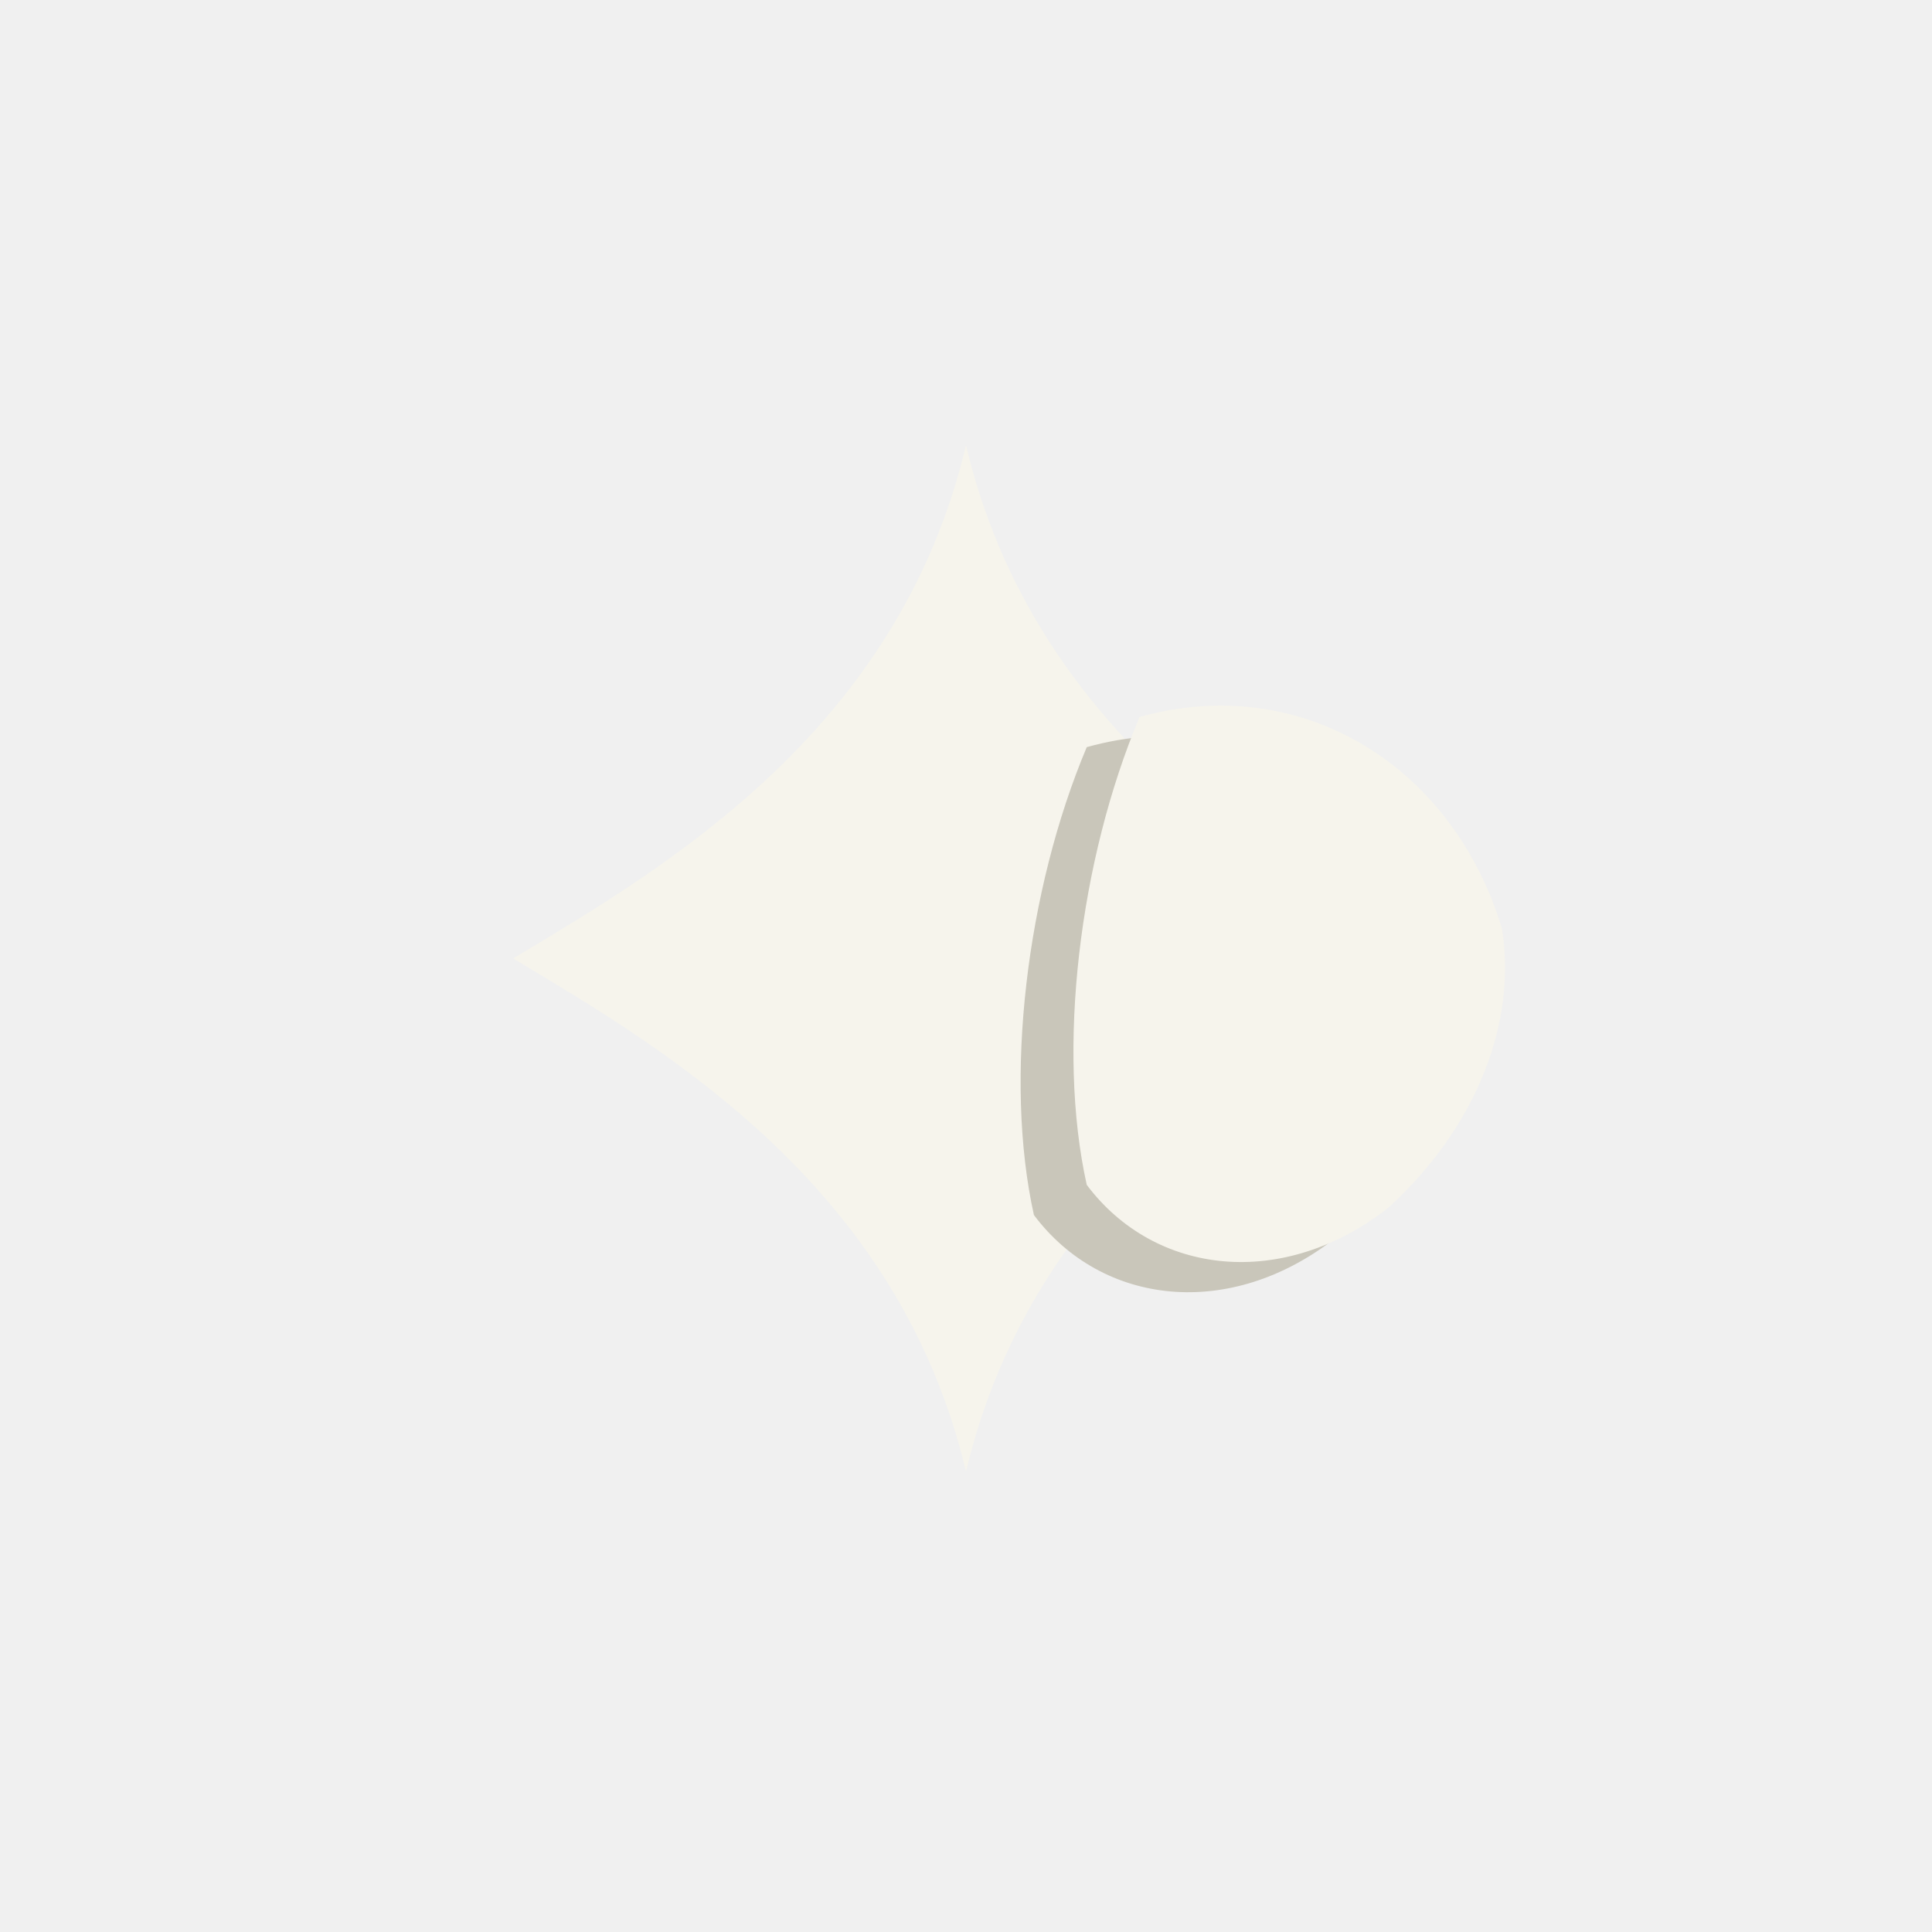
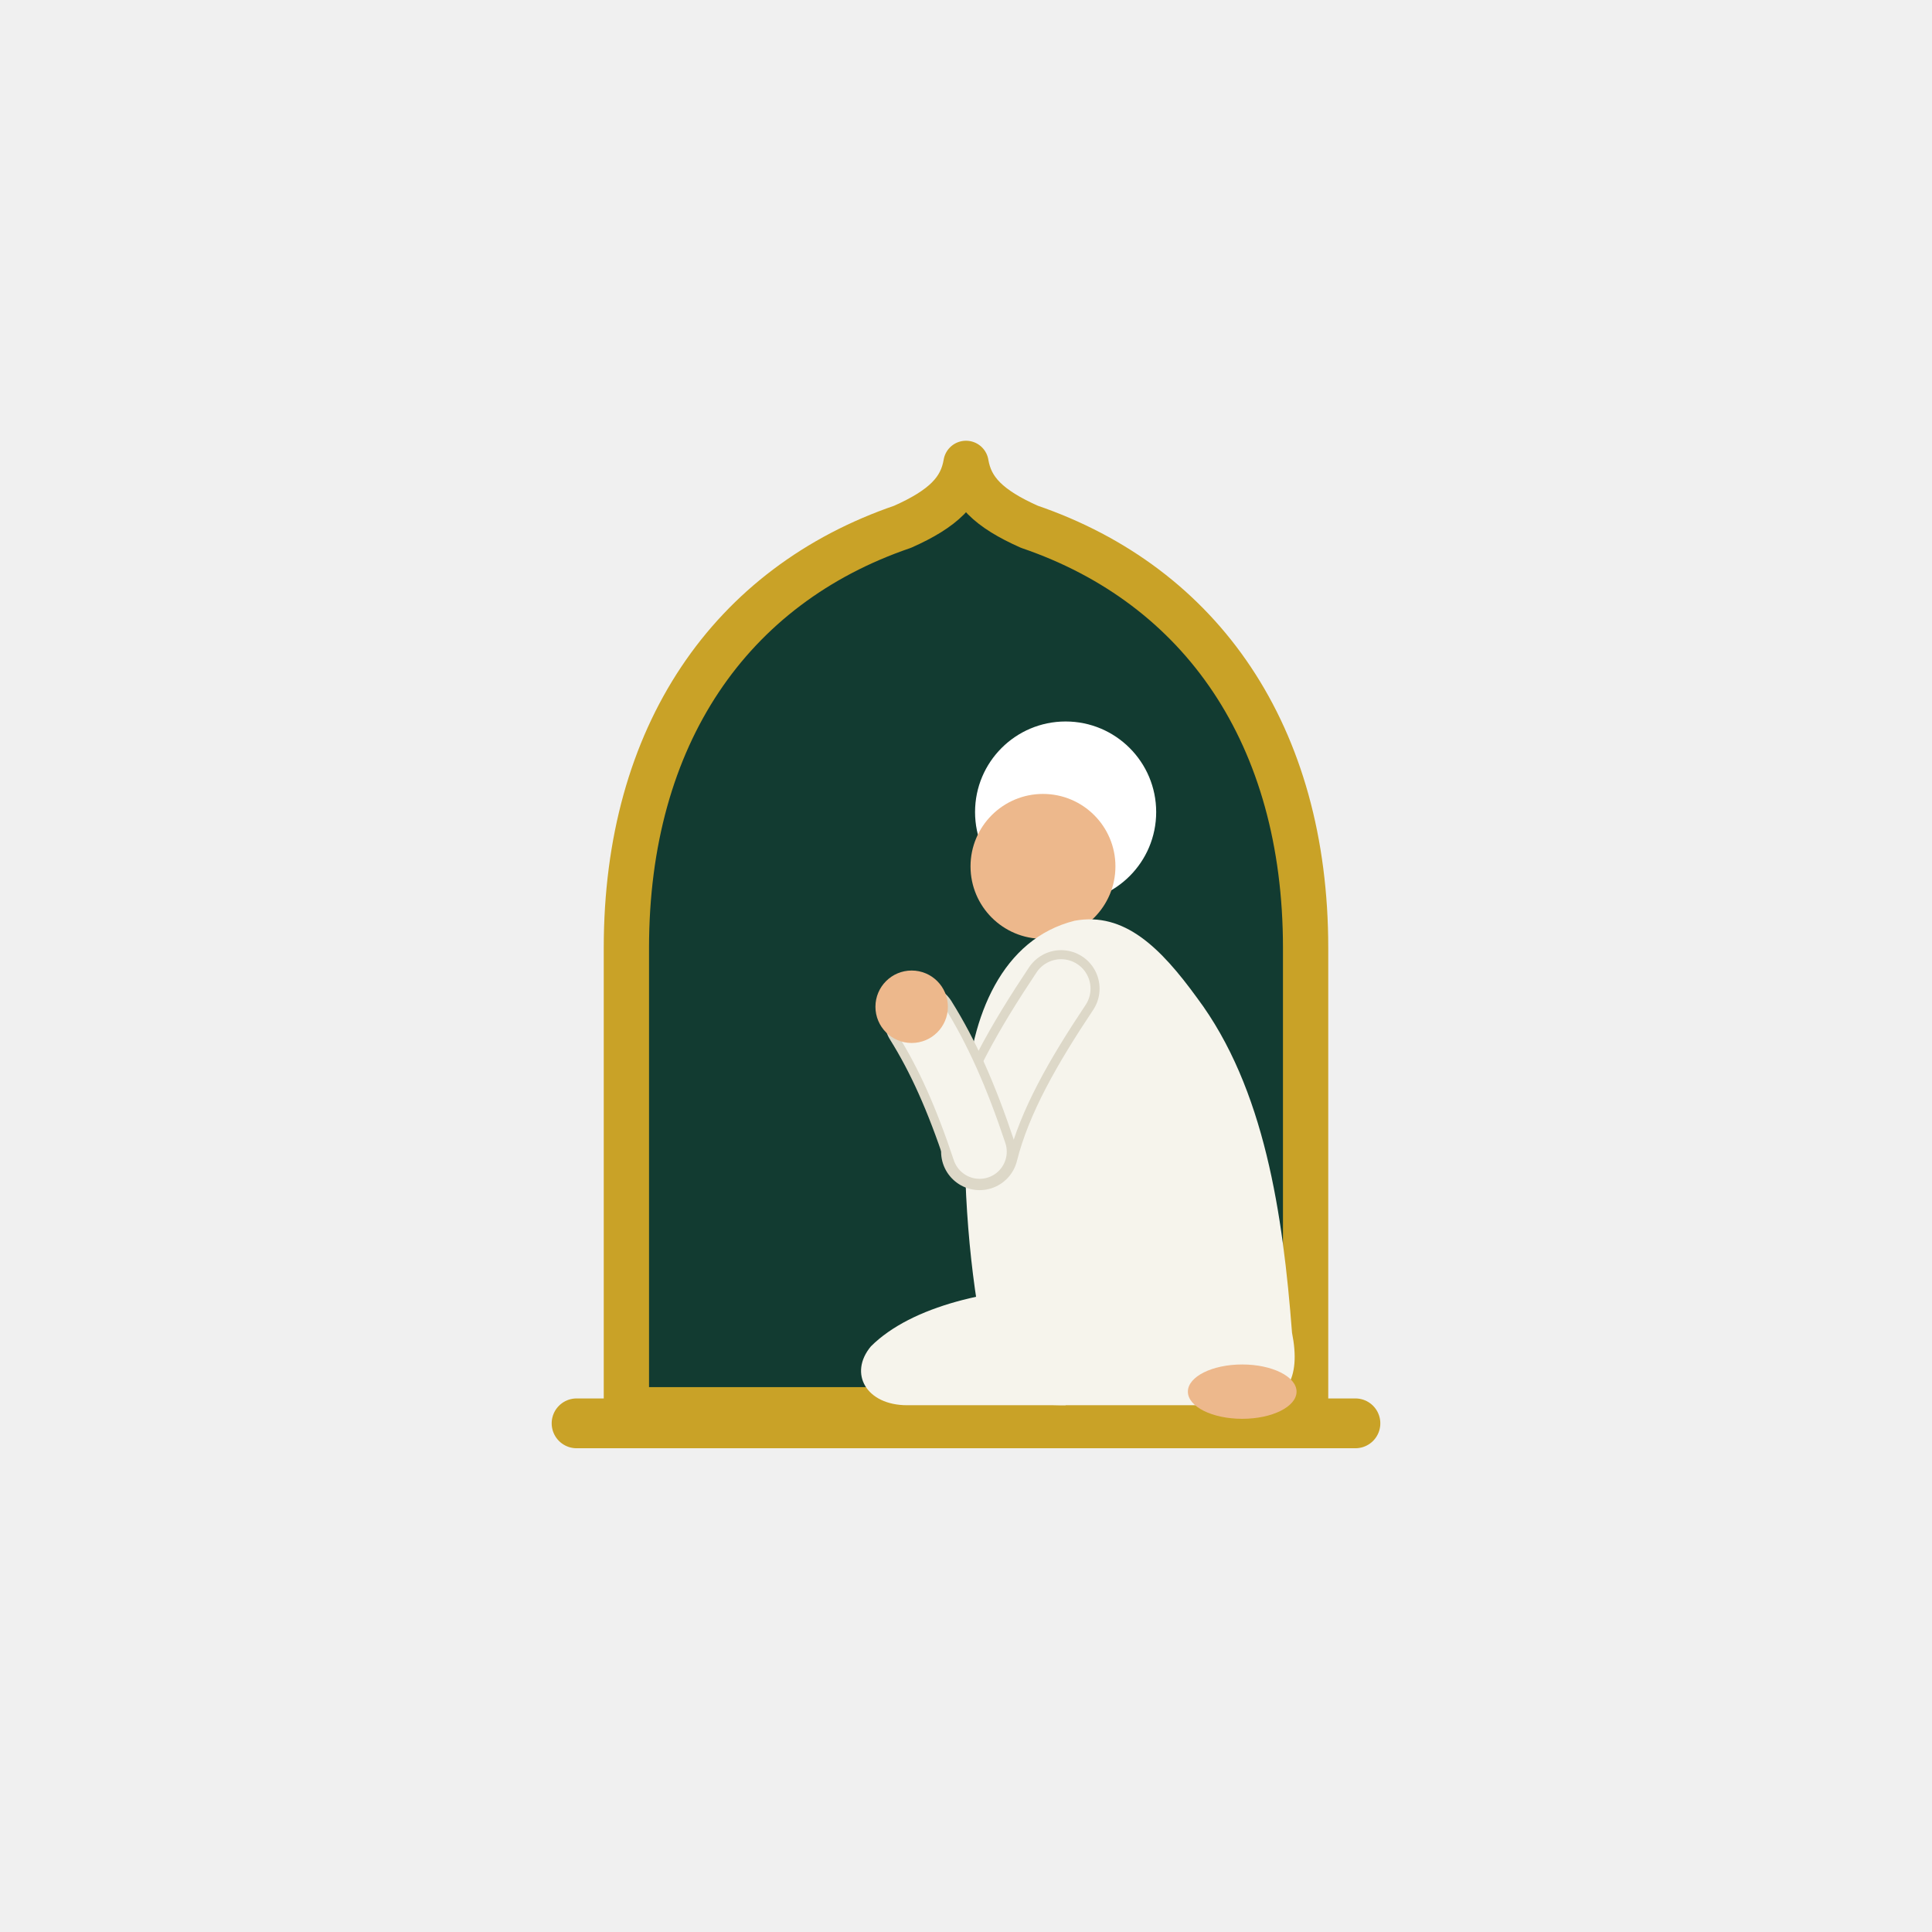
<svg xmlns="http://www.w3.org/2000/svg" viewBox="0 0 512 512" width="512" height="512">
-   <g transform="translate(0,-2)" fill="#F6F4EC">
-     <path d="M 256 120 C 238 196, 176 232, 136 256 C 176 280, 238 316, 256 392 C 274 316, 336 280, 376 256 C 336 232, 274 196, 256 120 Z" />
-     <path transform="translate(-14,8)" fill="#C9C6BA" d="M 302 192 C 345 180, 385 205, 398 248 C 402 272, 392 300, 368 322 C 340 344, 306 340, 288 316 C 280 280, 286 230, 302 192 Z" />
-     <path d="M 302 192 C 345 180, 385 205, 398 248 C 402 272, 392 300, 368 322 C 340 344, 306 340, 288 316 C 280 280, 286 230, 302 192 Z" />
+   <g transform="translate(256,250) scale(0.6) translate(-256,-250)">
+     <path d="M 106 456 L 106 252 C 106 158 152 92 228 66 C 246 58 254 50 256 38 C 258 50 266 58 284 66 C 360 92 406 158 406 252 L 406 456 Z" fill="#123B31" stroke="#C9A227" stroke-width="20" stroke-linejoin="round" />
+     <path d="M 84 462 L 428 462" fill="none" stroke="#C9A227" stroke-width="22" stroke-linecap="round" />
+     <circle cx="300" cy="192" r="40" fill="#FFFFFF" />
+     <circle cx="290" cy="216" r="32" fill="#EDB88C" />
+     <path d="M 304 240 C 272 248 258 282 256 318 C 254 356 258 398 264 426 C 268 446 280 454 298 454 L 378 454 C 398 454 404 442 400 422 C 396 370 388 314 358 274 C 342 252 326 236 304 240 Z" fill="#F6F4EC" />
+     <path d="M 300 454 L 300 402 C 268 402 232 410 214 428 C 204 440 212 454 230 454 Z" fill="#F6F4EC" />
+     <path d="M 298 270 C 282 294 268 318 262 342" fill="none" stroke="#DDD8C8" stroke-width="34" stroke-linecap="round" />
+     <path d="M 298 270 C 282 294 268 318 262 342" fill="none" stroke="#F6F4EC" stroke-width="26" stroke-linecap="round" />
+     <path d="M 262 342 C 254 318 246 300 236 284" fill="none" stroke="#DDD8C8" stroke-width="32" stroke-linecap="round" />
+     <path d="M 262 342 C 254 318 246 300 236 284" fill="none" stroke="#F6F4EC" stroke-width="24" stroke-linecap="round" />
+     <circle cx="232" cy="278" r="16" fill="#EDB88C" />
+     <ellipse cx="378" cy="448" rx="24" ry="12" fill="#EDB88C" />
  </g>
</svg>
